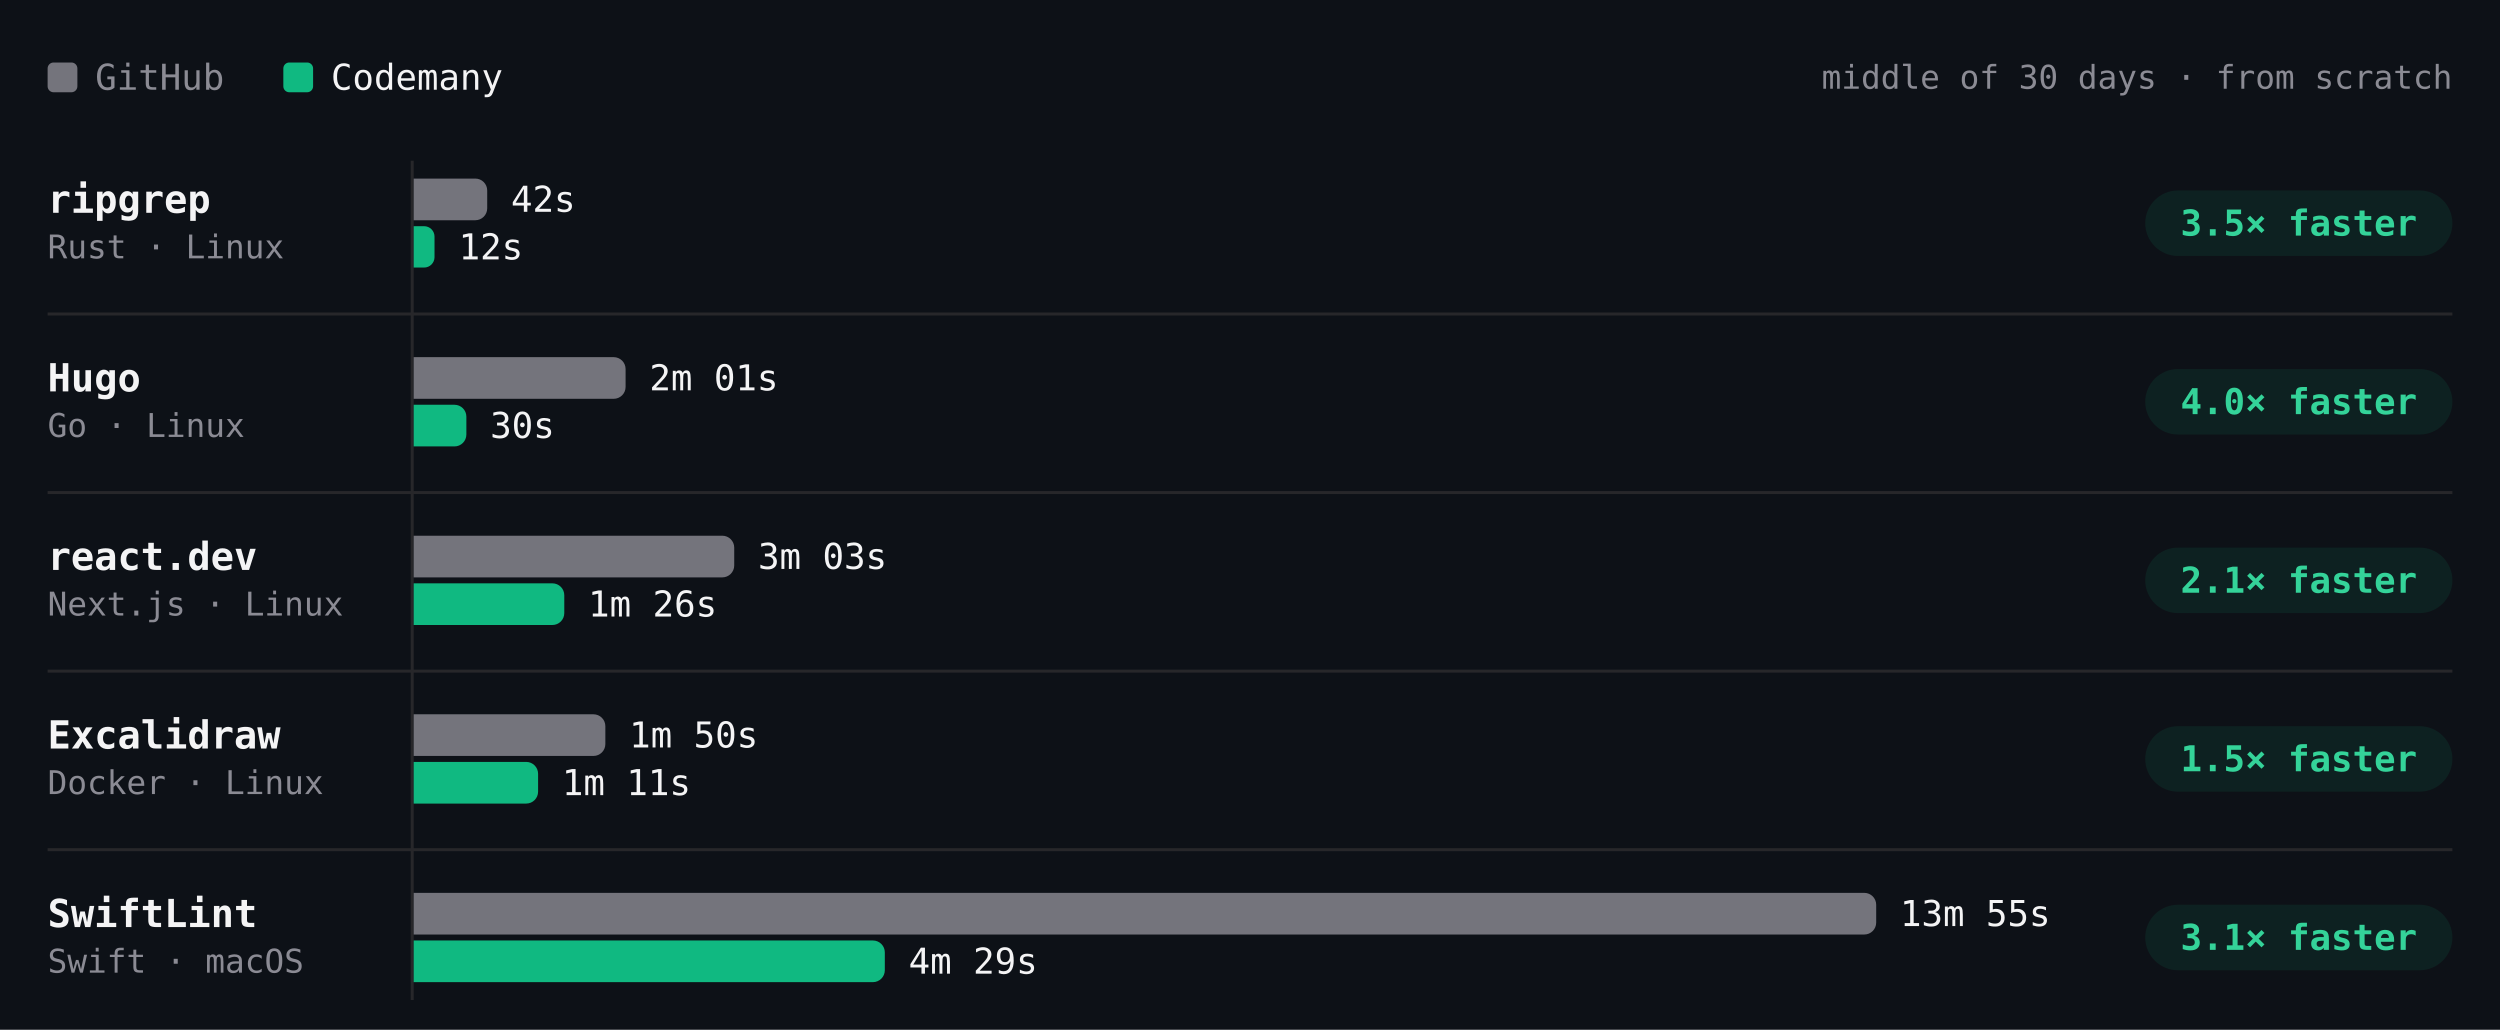
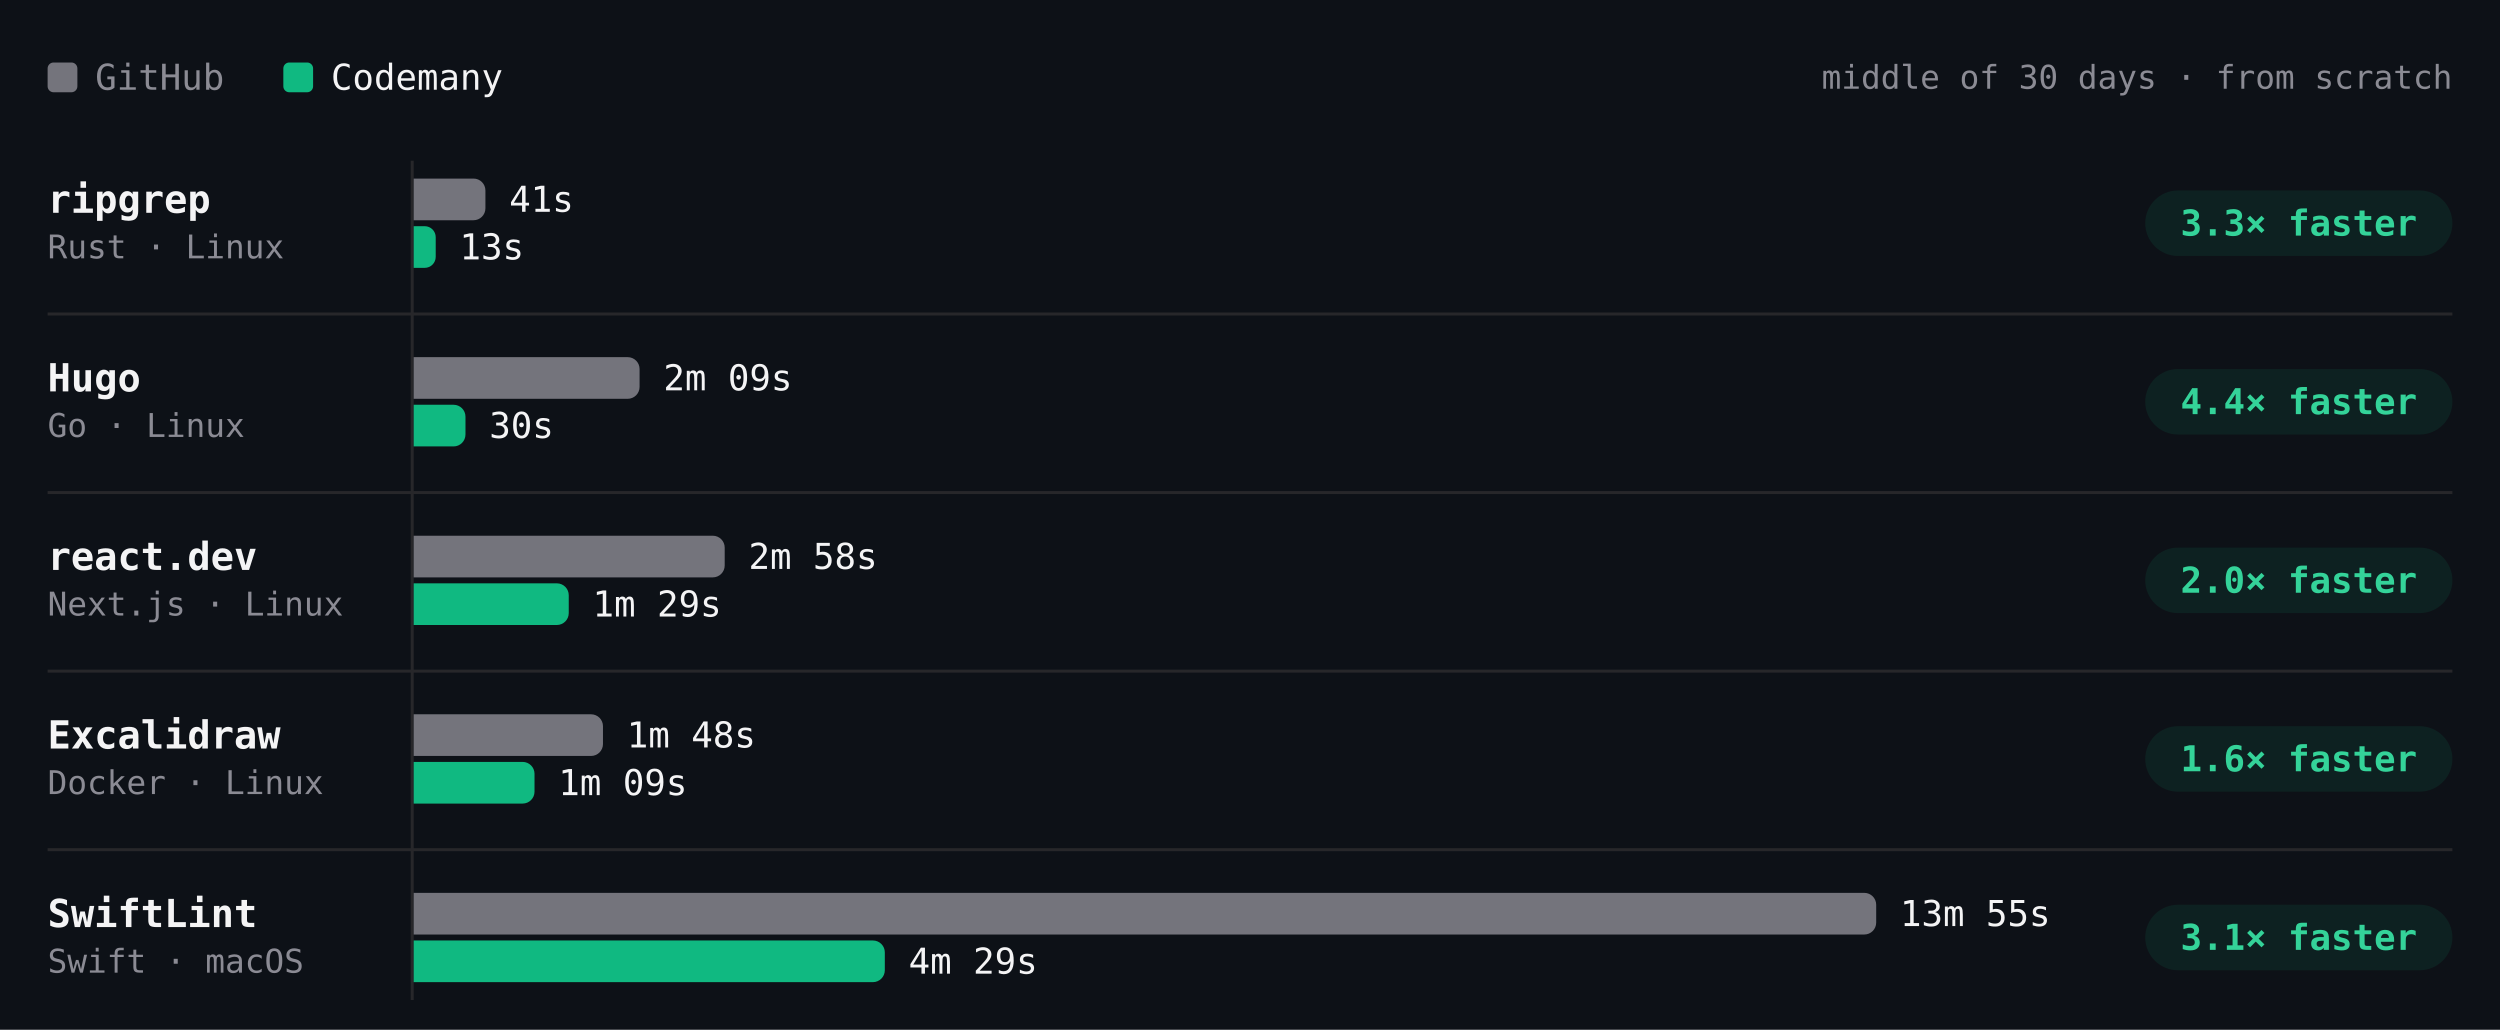
- <svg xmlns="http://www.w3.org/2000/svg" viewBox="0 0 840 346" width="840" height="346" role="img" aria-label="Build time per project, middle of 30 days · from scratch. ripgrep: GitHub 42s, Codemany 12s, 3.5× faster; Hugo: GitHub 2m 01s, Codemany 30s, 4.0× faster; react.dev: GitHub 3m 03s, Codemany 1m 26s, 2.1× faster; Excalidraw: GitHub 1m 50s, Codemany 1m 11s, 1.5× faster; SwiftLint: GitHub 13m 55s, Codemany 4m 29s, 3.1× faster." font-family="'JetBrains Mono', ui-monospace, SFMono-Regular, Menlo, monospace" style="max-width:100%;height:auto;font-variant-numeric:tabular-nums">
+ <svg xmlns="http://www.w3.org/2000/svg" viewBox="0 0 840 346" width="840" height="346" role="img" aria-label="Build time per project, middle of 30 days · from scratch. ripgrep: GitHub 41s, Codemany 13s, 3.3× faster; Hugo: GitHub 2m 09s, Codemany 30s, 4.4× faster; react.dev: GitHub 2m 58s, Codemany 1m 29s, 2.0× faster; Excalidraw: GitHub 1m 48s, Codemany 1m 09s, 1.6× faster; SwiftLint: GitHub 13m 55s, Codemany 4m 29s, 3.1× faster." font-family="'JetBrains Mono', ui-monospace, SFMono-Regular, Menlo, monospace" style="max-width:100%;height:auto;font-variant-numeric:tabular-nums">
  <rect width="840" height="346" fill="#0d1117" />
  <rect x="16" y="21" width="10" height="10" rx="2" fill="#74747c" />
  <text x="32" y="26" font-size="12" fill="#8b8b94" dominant-baseline="central">GitHub</text>
  <rect x="95.2" y="21" width="10" height="10" rx="2" fill="#10b981" />
  <text x="111.2" y="26" font-size="12" fill="#f4f4f5" dominant-baseline="central">Codemany</text>
  <text x="824" y="26" font-size="11" fill="#8b8b94" text-anchor="end" dominant-baseline="central">middle of 30 days · from scratch</text>
  <path d="M138.5 54L138.5 336" stroke="#27272a" stroke-width="1" fill="none" />
  <text x="16" y="67" font-size="13" fill="#f4f4f5" font-weight="600" dominant-baseline="central">ripgrep</text>
  <text x="16" y="83" font-size="11" fill="#8b8b94" dominant-baseline="central">Rust · Linux</text>
-   <g class="bench-mark" data-tip="ripgrep · GitHub · 42s · middle of 5 nights" data-href="https://github.com/codemanyhq/bench-private/actions/runs/42629210782/job/129200880861" style="cursor:pointer">
+   <g class="bench-mark" data-tip="ripgrep · GitHub · 41s · middle of 4 nights" data-href="https://github.com/codemanyhq/bench-private/actions/runs/42477866952/job/128905511617" style="cursor:pointer">
    <rect x="139" y="59" width="549.8" height="16" fill="#0d1117" fill-opacity="0" />
-     <path d="M139 60h20.7a4 4 0 0 1 4 4v6a4 4 0 0 1 -4 4h-20.7z" fill="#74747c" />
-     <text x="171.7" y="67" font-size="12" fill="#f4f4f5" dominant-baseline="central">42s</text>
+     <path d="M139 60h20.1a4 4 0 0 1 4 4v6a4 4 0 0 1 -4 4h-20.1z" fill="#74747c" />
+     <text x="171.1" y="67" font-size="12" fill="#f4f4f5" dominant-baseline="central">41s</text>
  </g>
-   <g class="bench-mark" data-tip="ripgrep · Codemany · 12s · middle of 5 nights" data-href="https://github.com/codemanyhq/bench/actions/runs/42610365978/job/129323164092" style="cursor:pointer">
+   <g class="bench-mark" data-tip="ripgrep · Codemany · 13s · middle of 4 nights" data-href="https://github.com/codemanyhq/bench/actions/runs/42471415877/job/128905519326" style="cursor:pointer">
    <rect x="139" y="75" width="549.8" height="16" fill="#0d1117" fill-opacity="0" />
-     <path d="M139 76h3.5a3.5 3.5 0 0 1 3.5 3.5v6.9a3.5 3.5 0 0 1 -3.5 3.5h-3.5z" fill="#10b981" />
-     <text x="154.1" y="83" font-size="12" fill="#f4f4f5" dominant-baseline="central">12s</text>
+     <path d="M139 76h3.7a3.7 3.7 0 0 1 3.7 3.7v6.6a3.7 3.7 0 0 1 -3.7 3.7h-3.7z" fill="#10b981" />
+     <text x="154.4" y="83" font-size="12" fill="#f4f4f5" dominant-baseline="central">13s</text>
  </g>
  <rect x="720.8" y="64" width="103.2" height="22" rx="11" fill="rgba(16,185,129,0.10)" />
-   <text x="772.4" y="75" font-size="12" fill="#34d399" font-weight="600" text-anchor="middle" dominant-baseline="central">3.5× faster</text>
+   <text x="772.4" y="75" font-size="12" fill="#34d399" font-weight="600" text-anchor="middle" dominant-baseline="central">3.3× faster</text>
  <text x="16" y="127" font-size="13" fill="#f4f4f5" font-weight="600" dominant-baseline="central">Hugo</text>
  <text x="16" y="143" font-size="11" fill="#8b8b94" dominant-baseline="central">Go · Linux</text>
-   <g class="bench-mark" data-tip="Hugo · GitHub · 2m 01s · middle of 5 nights" data-href="https://github.com/codemanyhq/bench-private/actions/runs/42629210782/job/129200880913" style="cursor:pointer">
+   <g class="bench-mark" data-tip="Hugo · GitHub · 2m 09s · middle of 4 nights" data-href="https://github.com/codemanyhq/bench-private/actions/runs/42477866952/job/128905525184" style="cursor:pointer">
    <rect x="139" y="119" width="549.8" height="16" fill="#0d1117" fill-opacity="0" />
-     <path d="M139 120h67.2a4 4 0 0 1 4 4v6a4 4 0 0 1 -4 4h-67.2z" fill="#74747c" />
-     <text x="218.2" y="127" font-size="12" fill="#f4f4f5" dominant-baseline="central">2m 01s</text>
+     <path d="M139 120h71.9a4 4 0 0 1 4 4v6a4 4 0 0 1 -4 4h-71.9z" fill="#74747c" />
+     <text x="222.9" y="127" font-size="12" fill="#f4f4f5" dominant-baseline="central">2m 09s</text>
  </g>
-   <g class="bench-mark" data-tip="Hugo · Codemany · 30s · middle of 5 nights" data-href="https://github.com/codemanyhq/bench/actions/runs/42610365978/job/129323098916" style="cursor:pointer">
+   <g class="bench-mark" data-tip="Hugo · Codemany · 30s · middle of 4 nights" data-href="https://github.com/codemanyhq/bench/actions/runs/42471415877/job/128905482117" style="cursor:pointer">
    <rect x="139" y="135" width="549.8" height="16" fill="#0d1117" fill-opacity="0" />
-     <path d="M139 136h13.7a4 4 0 0 1 4 4v6a4 4 0 0 1 -4 4h-13.7z" fill="#10b981" />
-     <text x="164.7" y="143" font-size="12" fill="#f4f4f5" dominant-baseline="central">30s</text>
+     <path d="M139 136h13.4a4 4 0 0 1 4 4v6a4 4 0 0 1 -4 4h-13.4z" fill="#10b981" />
+     <text x="164.4" y="143" font-size="12" fill="#f4f4f5" dominant-baseline="central">30s</text>
  </g>
  <rect x="720.8" y="124" width="103.2" height="22" rx="11" fill="rgba(16,185,129,0.10)" />
-   <text x="772.4" y="135" font-size="12" fill="#34d399" font-weight="600" text-anchor="middle" dominant-baseline="central">4.0× faster</text>
+   <text x="772.4" y="135" font-size="12" fill="#34d399" font-weight="600" text-anchor="middle" dominant-baseline="central">4.4× faster</text>
  <path d="M16 105.5L824 105.5" stroke="#27272a" stroke-width="1" fill="none" />
  <text x="16" y="187" font-size="13" fill="#f4f4f5" font-weight="600" dominant-baseline="central">react.dev</text>
  <text x="16" y="203" font-size="11" fill="#8b8b94" dominant-baseline="central">Next.js · Linux</text>
-   <g class="bench-mark" data-tip="react.dev · GitHub · 3m 03s · middle of 5 nights" data-href="https://github.com/codemanyhq/bench-private/actions/runs/42629210782/job/129200880827" style="cursor:pointer">
+   <g class="bench-mark" data-tip="react.dev · GitHub · 2m 58s · middle of 4 nights" data-href="https://github.com/codemanyhq/bench-private/actions/runs/42477866952/job/128905511512" style="cursor:pointer">
    <rect x="139" y="179" width="549.8" height="16" fill="#0d1117" fill-opacity="0" />
-     <path d="M139 180h103.7a4 4 0 0 1 4 4v6a4 4 0 0 1 -4 4h-103.7z" fill="#74747c" />
-     <text x="254.7" y="187" font-size="12" fill="#f4f4f5" dominant-baseline="central">3m 03s</text>
+     <path d="M139 180h100.5a4 4 0 0 1 4 4v6a4 4 0 0 1 -4 4h-100.5z" fill="#74747c" />
+     <text x="251.5" y="187" font-size="12" fill="#f4f4f5" dominant-baseline="central">2m 58s</text>
  </g>
-   <g class="bench-mark" data-tip="react.dev · Codemany · 1m 26s · middle of 5 nights" data-href="https://github.com/codemanyhq/bench/actions/runs/42610365978/job/129323099243" style="cursor:pointer">
+   <g class="bench-mark" data-tip="react.dev · Codemany · 1m 29s · middle of 4 nights" data-href="https://github.com/codemanyhq/bench/actions/runs/42471415877/job/128905482495" style="cursor:pointer">
    <rect x="139" y="195" width="549.8" height="16" fill="#0d1117" fill-opacity="0" />
-     <path d="M139 196h46.6a4 4 0 0 1 4 4v6a4 4 0 0 1 -4 4h-46.6z" fill="#10b981" />
-     <text x="197.6" y="203" font-size="12" fill="#f4f4f5" dominant-baseline="central">1m 26s</text>
+     <path d="M139 196h48.1a4 4 0 0 1 4 4v6a4 4 0 0 1 -4 4h-48.1z" fill="#10b981" />
+     <text x="199.1" y="203" font-size="12" fill="#f4f4f5" dominant-baseline="central">1m 29s</text>
  </g>
  <rect x="720.8" y="184" width="103.2" height="22" rx="11" fill="rgba(16,185,129,0.10)" />
-   <text x="772.4" y="195" font-size="12" fill="#34d399" font-weight="600" text-anchor="middle" dominant-baseline="central">2.1× faster</text>
+   <text x="772.4" y="195" font-size="12" fill="#34d399" font-weight="600" text-anchor="middle" dominant-baseline="central">2.0× faster</text>
  <path d="M16 165.5L824 165.5" stroke="#27272a" stroke-width="1" fill="none" />
  <text x="16" y="247" font-size="13" fill="#f4f4f5" font-weight="600" dominant-baseline="central">Excalidraw</text>
  <text x="16" y="263" font-size="11" fill="#8b8b94" dominant-baseline="central">Docker · Linux</text>
-   <g class="bench-mark" data-tip="Excalidraw · GitHub · 1m 50s · middle of 4 nights" data-href="https://github.com/codemanyhq/bench-private/actions/runs/42629210782/job/129200880871" style="cursor:pointer">
+   <g class="bench-mark" data-tip="Excalidraw · GitHub · 1m 48s · middle of 3 nights" data-href="https://github.com/codemanyhq/bench-private/actions/runs/42477866952/job/128905488680" style="cursor:pointer">
    <rect x="139" y="239" width="549.8" height="16" fill="#0d1117" fill-opacity="0" />
-     <path d="M139 240h60.4a4 4 0 0 1 4 4v6a4 4 0 0 1 -4 4h-60.4z" fill="#74747c" />
-     <text x="211.4" y="247" font-size="12" fill="#f4f4f5" dominant-baseline="central">1m 50s</text>
+     <path d="M139 240h59.6a4 4 0 0 1 4 4v6a4 4 0 0 1 -4 4h-59.6z" fill="#74747c" />
+     <text x="210.6" y="247" font-size="12" fill="#f4f4f5" dominant-baseline="central">1m 48s</text>
  </g>
-   <g class="bench-mark" data-tip="Excalidraw · Codemany · 1m 11s · middle of 4 nights" data-href="https://github.com/codemanyhq/bench/actions/runs/42610365978/job/129323102096" style="cursor:pointer">
+   <g class="bench-mark" data-tip="Excalidraw · Codemany · 1m 09s · middle of 3 nights" data-href="https://github.com/codemanyhq/bench/actions/runs/42471415877/job/128905483101" style="cursor:pointer">
    <rect x="139" y="255" width="549.8" height="16" fill="#0d1117" fill-opacity="0" />
-     <path d="M139 256h37.8a4 4 0 0 1 4 4v6a4 4 0 0 1 -4 4h-37.8z" fill="#10b981" />
-     <text x="188.8" y="263" font-size="12" fill="#f4f4f5" dominant-baseline="central">1m 11s</text>
+     <path d="M139 256h36.6a4 4 0 0 1 4 4v6a4 4 0 0 1 -4 4h-36.6z" fill="#10b981" />
+     <text x="187.6" y="263" font-size="12" fill="#f4f4f5" dominant-baseline="central">1m 09s</text>
  </g>
  <rect x="720.8" y="244" width="103.2" height="22" rx="11" fill="rgba(16,185,129,0.10)" />
-   <text x="772.4" y="255" font-size="12" fill="#34d399" font-weight="600" text-anchor="middle" dominant-baseline="central">1.5× faster</text>
+   <text x="772.4" y="255" font-size="12" fill="#34d399" font-weight="600" text-anchor="middle" dominant-baseline="central">1.6× faster</text>
  <path d="M16 225.5L824 225.5" stroke="#27272a" stroke-width="1" fill="none" />
  <text x="16" y="307" font-size="13" fill="#f4f4f5" font-weight="600" dominant-baseline="central">SwiftLint</text>
  <text x="16" y="323" font-size="11" fill="#8b8b94" dominant-baseline="central">Swift · macOS</text>
-   <g class="bench-mark" data-tip="SwiftLint · GitHub · 13m 55s · middle of 21 nights" data-href="https://github.com/codemanyhq/bench/actions/runs/42610365978/job/129323099190" style="cursor:pointer">
+   <g class="bench-mark" data-tip="SwiftLint · GitHub · 13m 55s · middle of 21 nights" data-href="https://github.com/codemanyhq/bench/actions/runs/42610365978/job/129136949478" style="cursor:pointer">
    <rect x="139" y="299" width="549.8" height="16" fill="#0d1117" fill-opacity="0" />
    <path d="M139 300h487.4a4 4 0 0 1 4 4v6a4 4 0 0 1 -4 4h-487.4z" fill="#74747c" />
    <text x="638.4" y="307" font-size="12" fill="#f4f4f5" dominant-baseline="central">13m 55s</text>
  </g>
-   <g class="bench-mark" data-tip="SwiftLint · Codemany · 4m 29s · middle of 21 nights" data-href="https://github.com/codemanyhq/bench/actions/runs/42610365978/job/129323099292" style="cursor:pointer">
+   <g class="bench-mark" data-tip="SwiftLint · Codemany · 4m 29s · middle of 21 nights" data-href="https://github.com/codemanyhq/bench/actions/runs/42610365978/job/129136949255" style="cursor:pointer">
    <rect x="139" y="315" width="549.8" height="16" fill="#0d1117" fill-opacity="0" />
    <path d="M139 316h154.3a4 4 0 0 1 4 4v6a4 4 0 0 1 -4 4h-154.3z" fill="#10b981" />
    <text x="305.3" y="323" font-size="12" fill="#f4f4f5" dominant-baseline="central">4m 29s</text>
  </g>
  <rect x="720.8" y="304" width="103.2" height="22" rx="11" fill="rgba(16,185,129,0.10)" />
  <text x="772.4" y="315" font-size="12" fill="#34d399" font-weight="600" text-anchor="middle" dominant-baseline="central">3.1× faster</text>
  <path d="M16 285.5L824 285.5" stroke="#27272a" stroke-width="1" fill="none" />
</svg>
